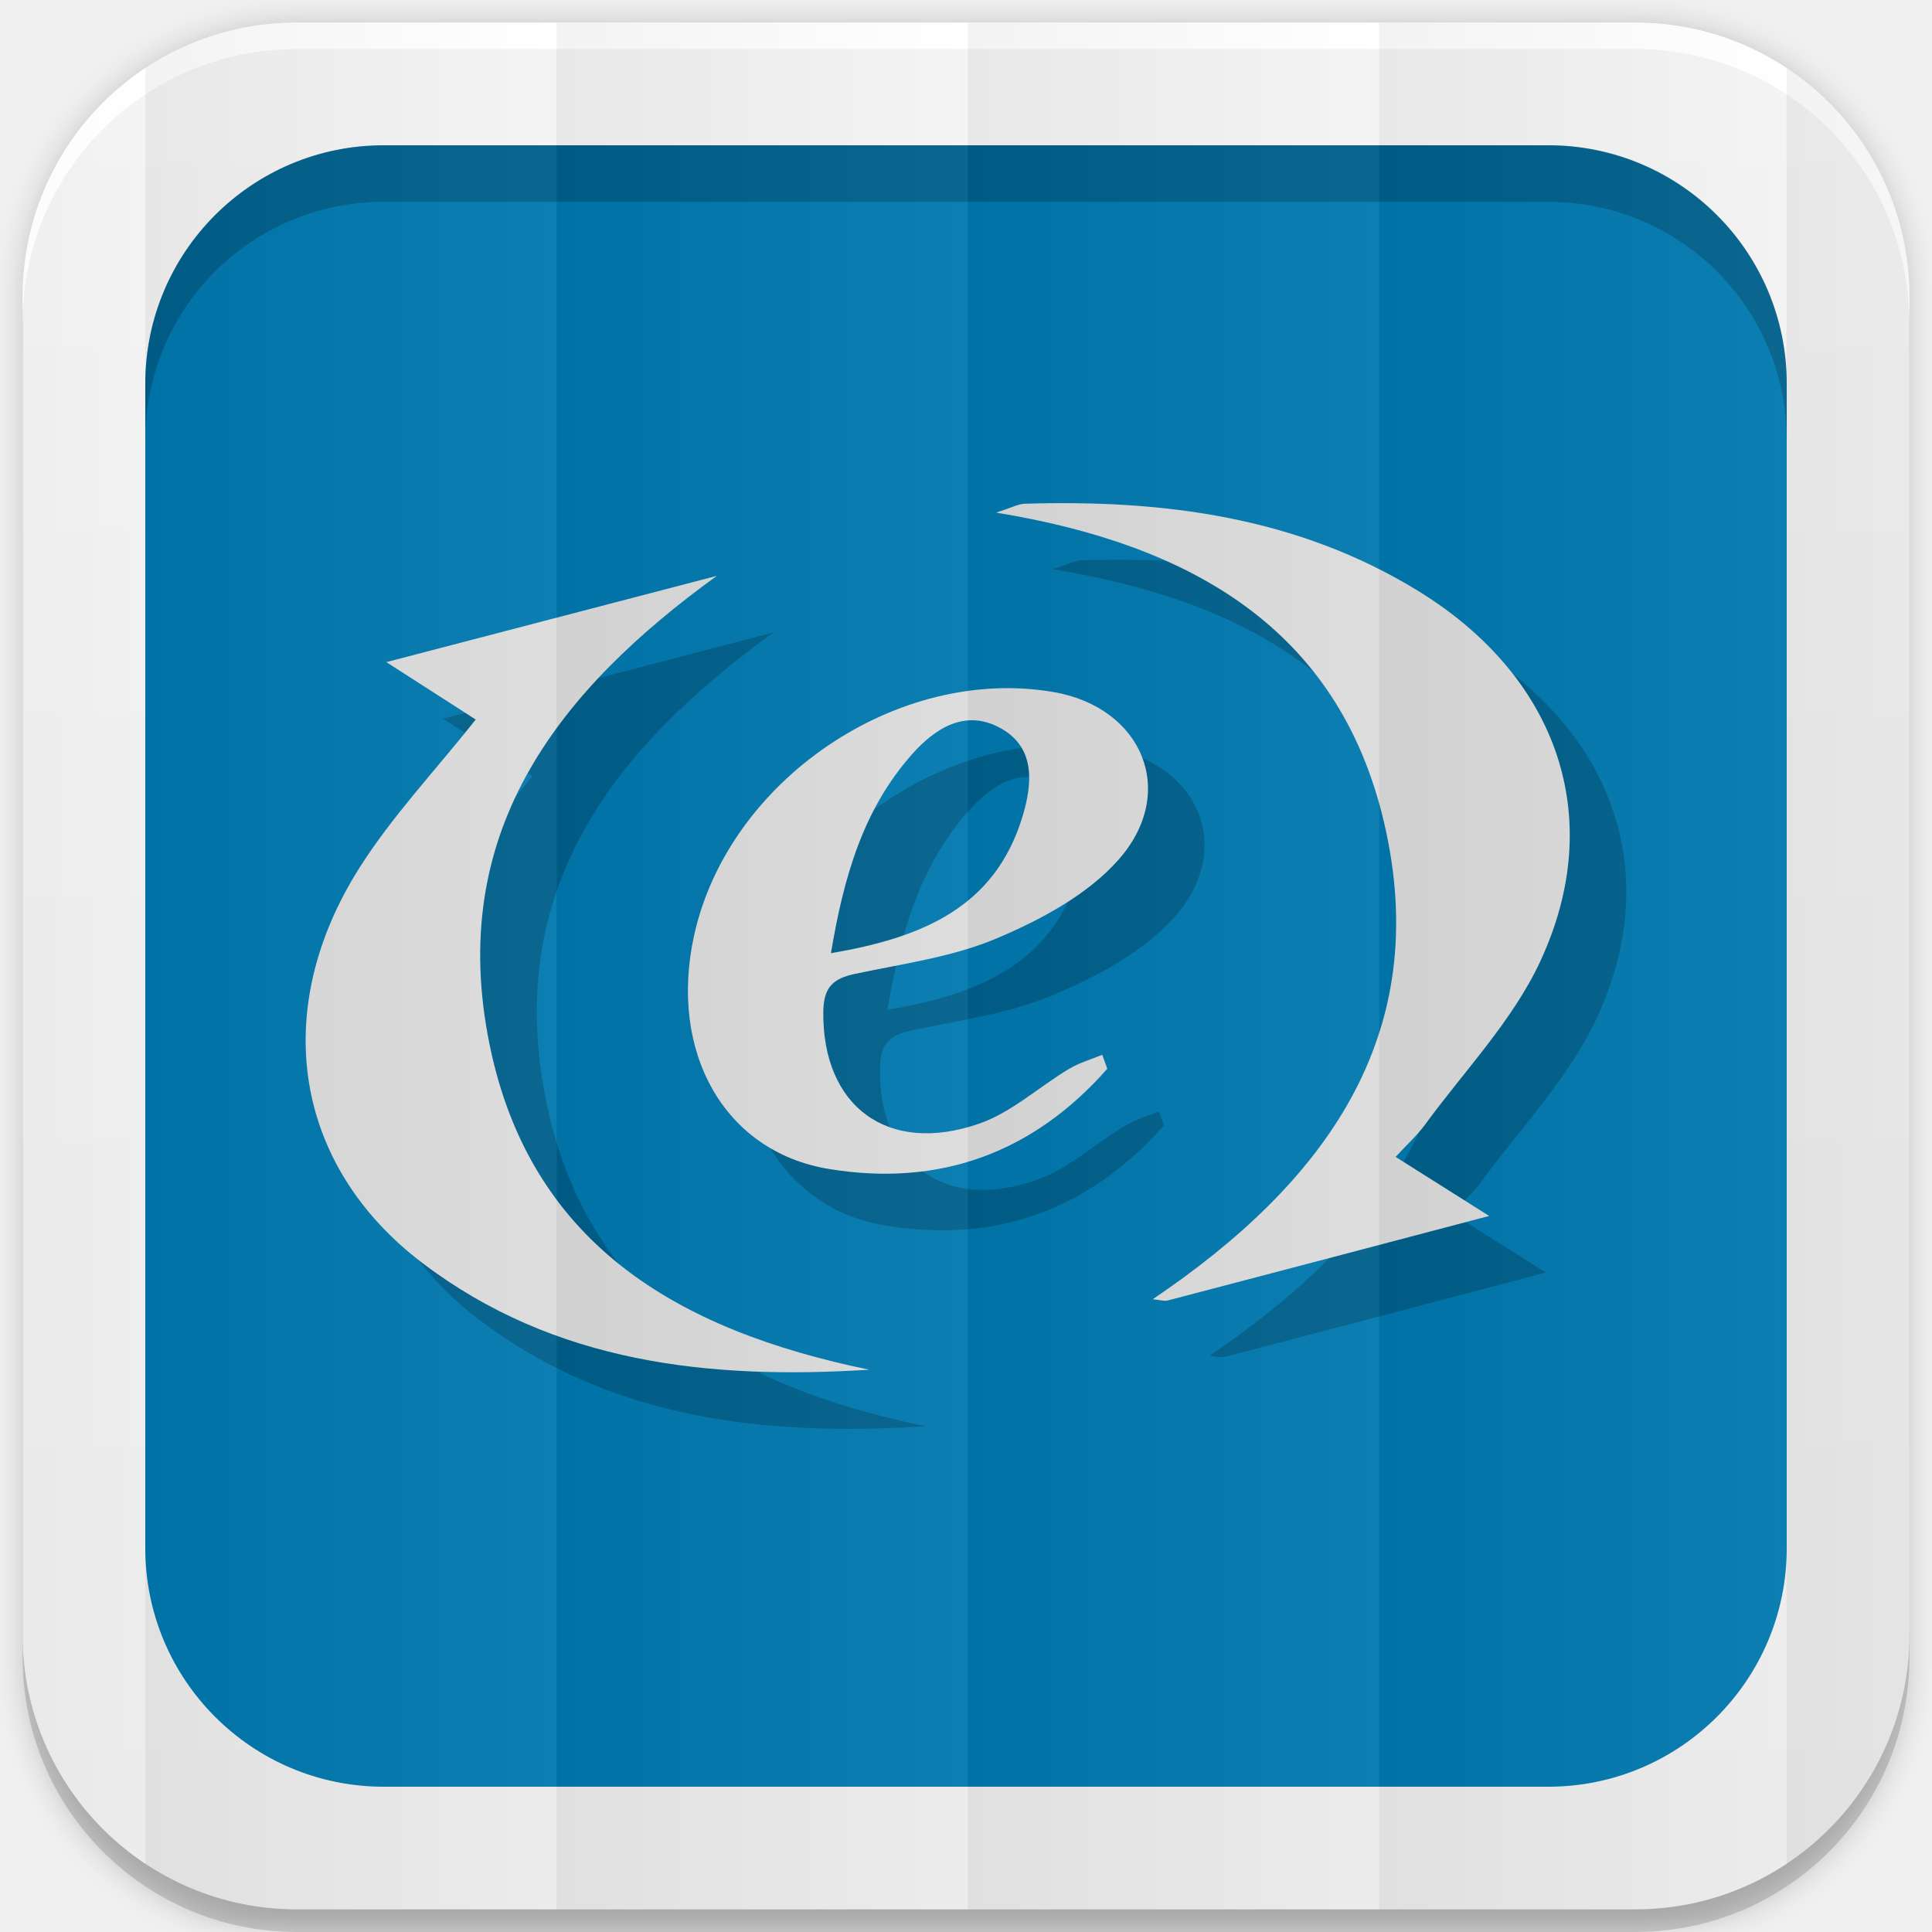
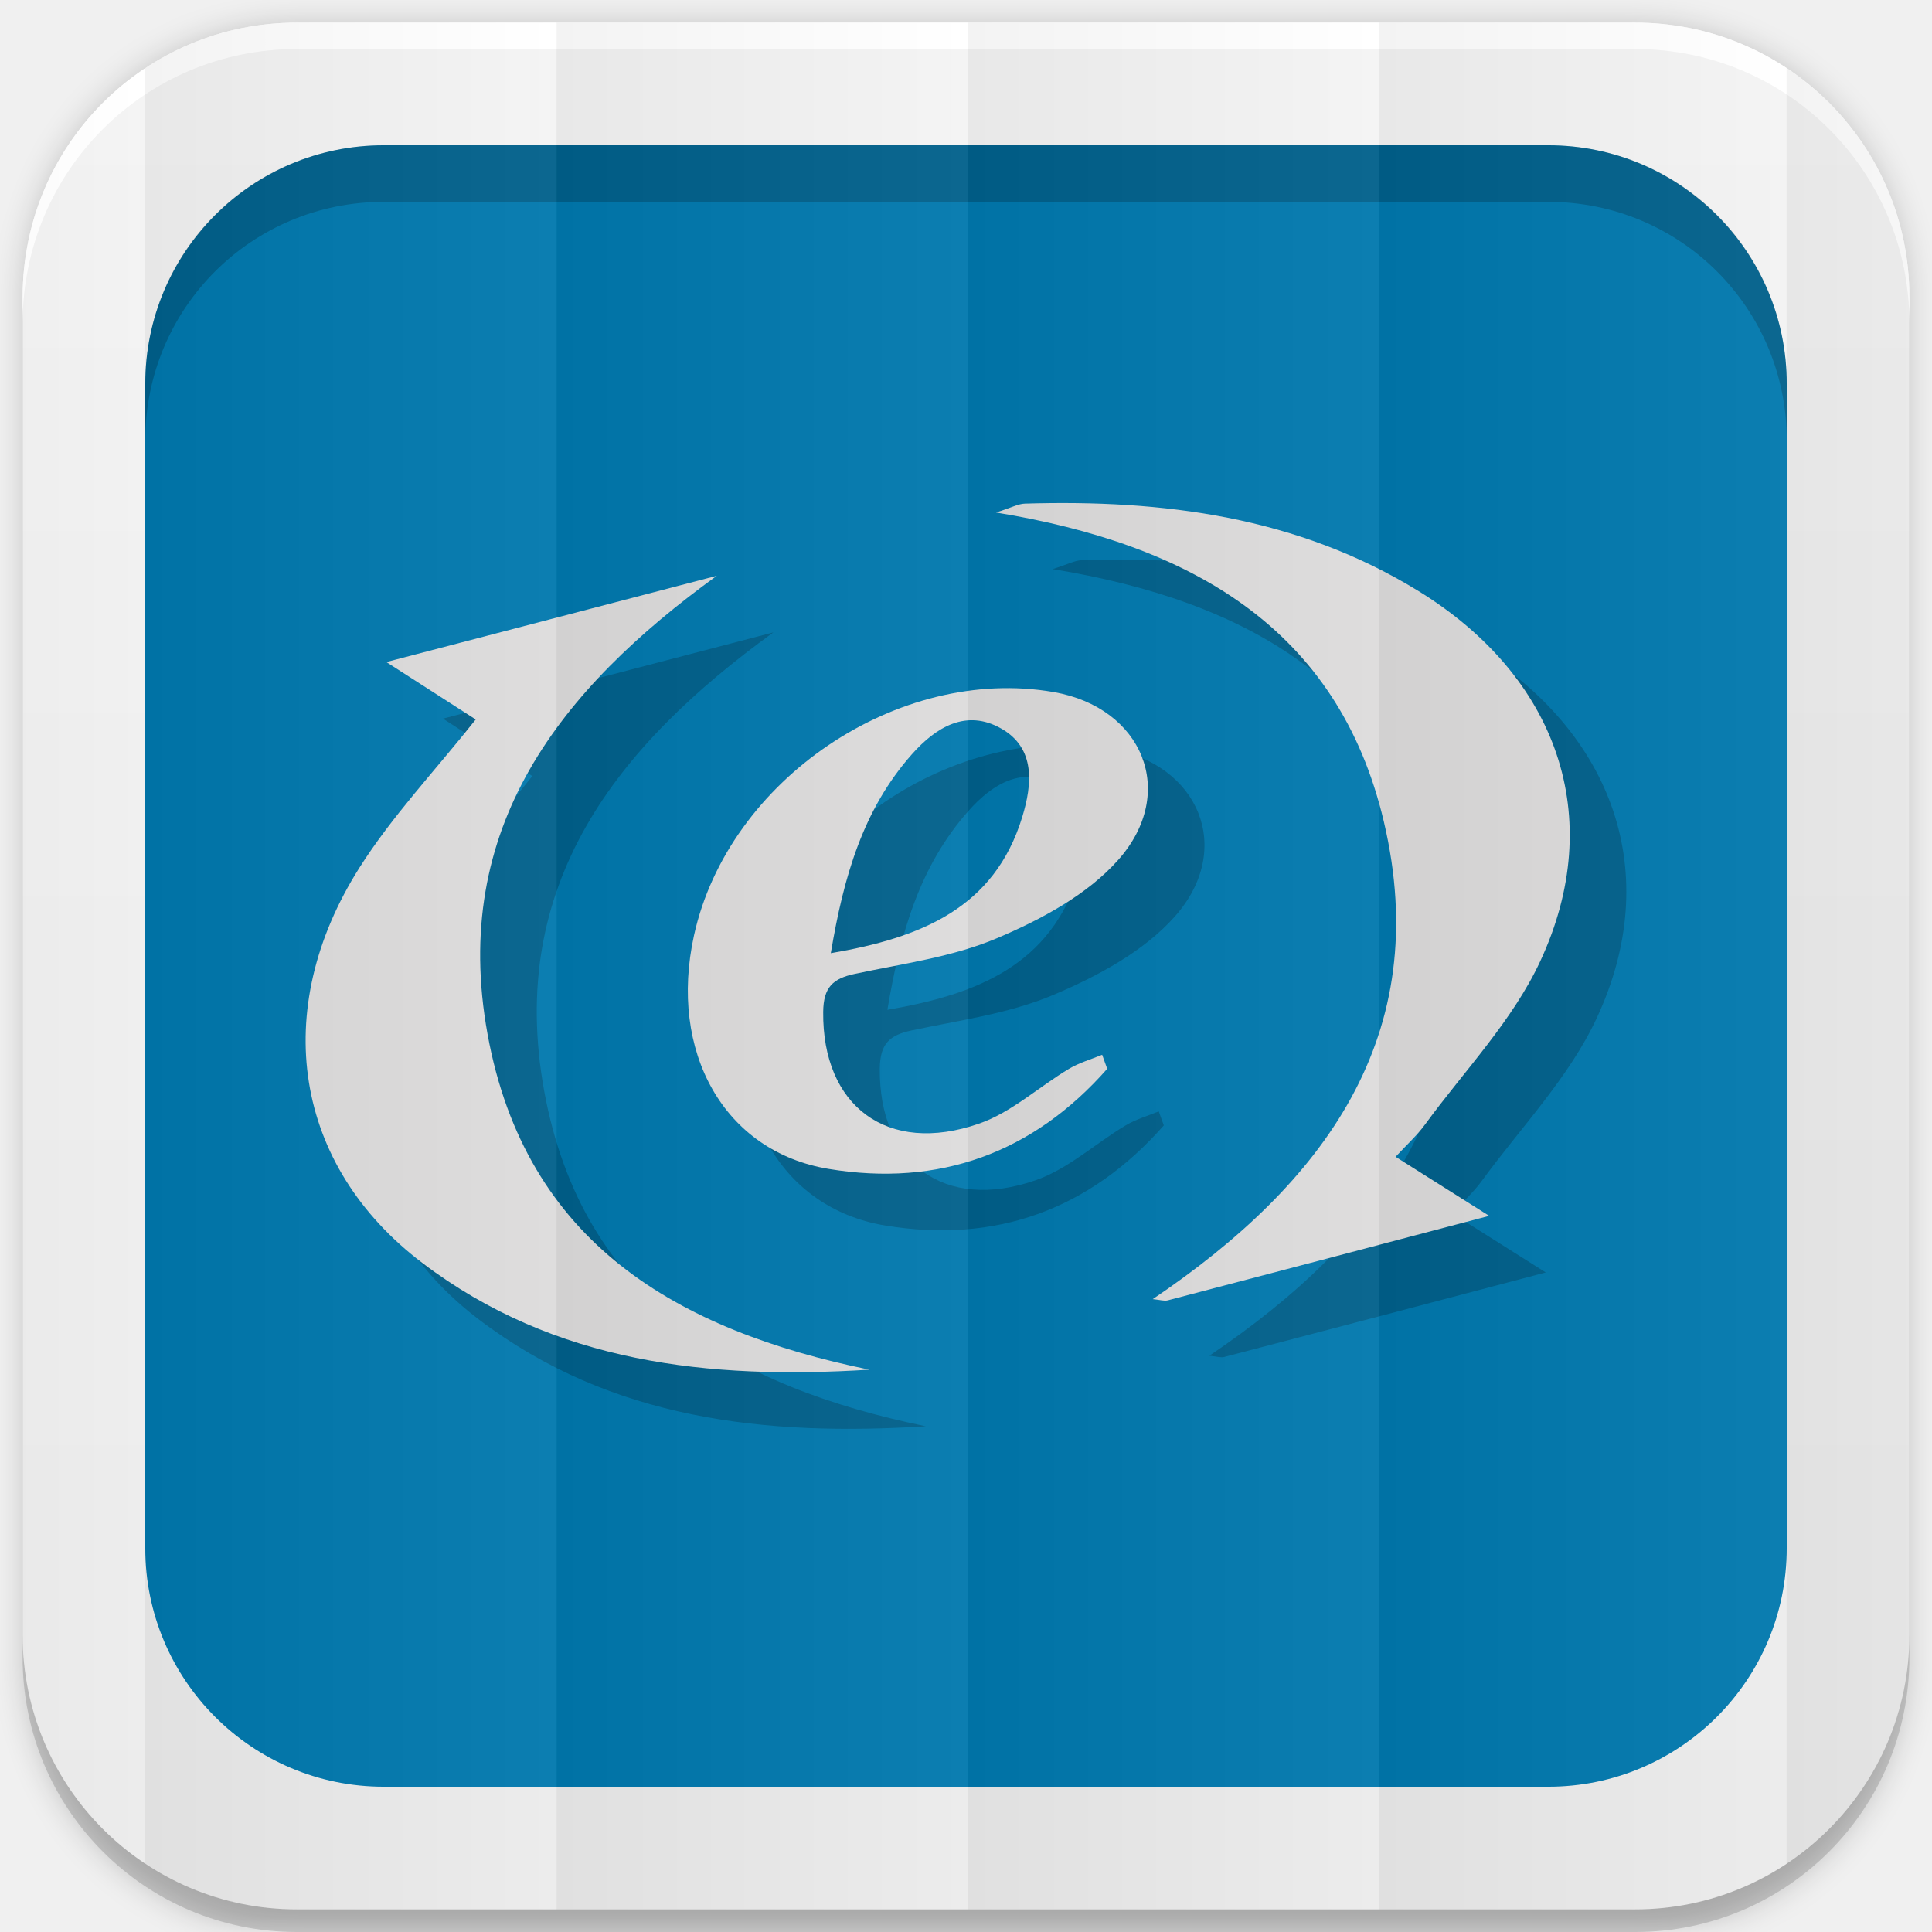
- <svg xmlns="http://www.w3.org/2000/svg" xmlns:xlink="http://www.w3.org/1999/xlink" viewBox="0 0 512 512" id="svg2" version="1.1" width="100%" height="100%">
-   <defs id="defs8">
-     <linearGradient id="linearGradient4379">
-       <stop style="stop-color:#f3f3f3;stop-opacity:1;" offset="0" id="stop4381" />
-       <stop id="stop4387" offset="0.5" style="stop-color:#eeeeee;stop-opacity:1;" />
-       <stop style="stop-color:#ebebeb;stop-opacity:1;" offset="1" id="stop4383" />
+ <svg xmlns="http://www.w3.org/2000/svg" xmlns:xlink="http://www.w3.org/1999/xlink" viewBox="0 0 512 512">
+   <defs>
+     <filter id="7">
+       <feGaussianBlur stdDeviation="3.772" />
+     </filter>
+     <linearGradient id="8" y1="19.564" x2="0" y2="504.02" gradientUnits="userSpaceOnUse">
+       <stop stop-color="#f3f3f3" />
+       <stop offset=".5" stop-color="#eee" />
+       <stop offset="1" stop-color="#ebebeb" />
    </linearGradient>
-     <linearGradient id="linearGradient4996">
-       <stop style="stop-color:#000000;stop-opacity:1;" offset="0" id="stop4998" />
-       <stop style="stop-color:#ffffff;stop-opacity:1;" offset="1" id="stop5000" />
+     <linearGradient xlink:href="#0" id="5" gradientUnits="userSpaceOnUse" gradientTransform="matrix(1.02835 0 0 1.46193 209.19-118.25)" x1="257" x2="362" />
+     <linearGradient xlink:href="#0" id="6" gradientUnits="userSpaceOnUse" gradientTransform="matrix(1.0381 0 0 1.46193-337.29-118.25)" x1="257" x2="362" />
+     <linearGradient xlink:href="#0" id="4" gradientUnits="userSpaceOnUse" gradientTransform="matrix(1.02835 0 0 1.46193 101.22-118.25)" x1="257" x2="362" />
+     <linearGradient xlink:href="#0" id="3" gradientUnits="userSpaceOnUse" gradientTransform="matrix(1.0381 0 0 1.46193-10.289-118.25)" x1="257" x2="362" />
+     <linearGradient id="0">
+       <stop />
+       <stop offset="1" stop-color="#fff" />
    </linearGradient>
-     <linearGradient xlink:href="#linearGradient4996" id="linearGradient3108" gradientUnits="userSpaceOnUse" gradientTransform="matrix(1.038095,0,0,1.461925,-228.2894,-118.2529)" x1="257" y1="256" x2="362" y2="256" />
-     <linearGradient xlink:href="#linearGradient4996" id="linearGradient3137" gradientUnits="userSpaceOnUse" gradientTransform="matrix(1.038095,0,0,1.461925,-119.2894,-118.2529)" x1="257" y1="256" x2="362" y2="256" />
-     <linearGradient xlink:href="#linearGradient4996" id="linearGradient3141" gradientUnits="userSpaceOnUse" gradientTransform="matrix(1.038095,0,0,1.461925,-10.28943,-118.2529)" x1="257" y1="256" x2="362" y2="256" />
-     <linearGradient xlink:href="#linearGradient4996" id="linearGradient3145" gradientUnits="userSpaceOnUse" gradientTransform="matrix(1.028347,0,0,1.461925,101.2159,-118.2529)" x1="257" y1="256" x2="362" y2="256" />
-     <linearGradient xlink:href="#linearGradient4996" id="linearGradient3149" gradientUnits="userSpaceOnUse" gradientTransform="matrix(1.028347,0,0,1.461925,209.1923,-118.2529)" x1="257" y1="256" x2="362" y2="256" />
-     <linearGradient xlink:href="#linearGradient4996" id="linearGradient3153" gradientUnits="userSpaceOnUse" gradientTransform="matrix(1.038095,0,0,1.461925,-337.2894,-118.2529)" x1="257" y1="256" x2="362" y2="256" />
-     <filter id="filter4375">
-       <feGaussianBlur stdDeviation="3.772" id="feGaussianBlur4377" />
-     </filter>
-     <linearGradient xlink:href="#linearGradient4379" id="linearGradient4385" x1="243.401" y1="19.564" x2="243.401" y2="504.017" gradientUnits="userSpaceOnUse" />
-     <linearGradient y2="256" x2="362" y1="256" x1="257" gradientTransform="matrix(1.038095,0,0,1.461925,-337.2894,-118.2529)" gradientUnits="userSpaceOnUse" id="linearGradient3153-9" xlink:href="#linearGradient4996-6" />
-     <linearGradient y2="256" x2="362" y1="256" x1="257" gradientTransform="matrix(1.028347,0,0,1.461925,209.1923,-118.2529)" gradientUnits="userSpaceOnUse" id="linearGradient3149-2" xlink:href="#linearGradient4996-6" />
-     <linearGradient y2="256" x2="362" y1="256" x1="257" gradientTransform="matrix(1.028347,0,0,1.461925,101.2159,-118.2529)" gradientUnits="userSpaceOnUse" id="linearGradient3145-4" xlink:href="#linearGradient4996-6" />
-     <linearGradient y2="256" x2="362" y1="256" x1="257" gradientTransform="matrix(1.038095,0,0,1.461925,-10.28943,-118.2529)" gradientUnits="userSpaceOnUse" id="linearGradient3141-4" xlink:href="#linearGradient4996-6" />
-     <linearGradient y2="256" x2="362" y1="256" x1="257" gradientTransform="matrix(1.038095,0,0,1.461925,-119.2894,-118.2529)" gradientUnits="userSpaceOnUse" id="linearGradient3137-6" xlink:href="#linearGradient4996-6" />
-     <linearGradient y2="256" x2="362" y1="256" x1="257" gradientTransform="matrix(1.038095,0,0,1.461925,-228.2894,-118.2529)" gradientUnits="userSpaceOnUse" id="linearGradient3108-8" xlink:href="#linearGradient4996-6" />
-     <linearGradient id="linearGradient4996-6">
-       <stop id="stop4998-5" offset="0" style="stop-color:#000000;stop-opacity:1;" />
-       <stop id="stop5000-1" offset="1" style="stop-color:#ffffff;stop-opacity:1;" />
-     </linearGradient>
-     <linearGradient xlink:href="#linearGradient4996-6" id="linearGradient3107" gradientUnits="userSpaceOnUse" gradientTransform="matrix(1.038095,0,0,1.461925,-228.2894,-118.2529)" x1="257" y1="256" x2="362" y2="256" />
-     <linearGradient xlink:href="#linearGradient4996-6" id="linearGradient3109" gradientUnits="userSpaceOnUse" gradientTransform="matrix(1.038095,0,0,1.461925,-119.2894,-118.2529)" x1="257" y1="256" x2="362" y2="256" />
-     <linearGradient xlink:href="#linearGradient4996-6" id="linearGradient3111" gradientUnits="userSpaceOnUse" gradientTransform="matrix(1.038095,0,0,1.461925,-10.28943,-118.2529)" x1="257" y1="256" x2="362" y2="256" />
-     <linearGradient xlink:href="#linearGradient4996-6" id="linearGradient3113" gradientUnits="userSpaceOnUse" gradientTransform="matrix(1.028347,0,0,1.461925,101.2159,-118.2529)" x1="257" y1="256" x2="362" y2="256" />
-     <linearGradient xlink:href="#linearGradient4996-6" id="linearGradient3115" gradientUnits="userSpaceOnUse" gradientTransform="matrix(1.038095,0,0,1.461925,-337.2894,-118.2529)" x1="257" y1="256" x2="362" y2="256" />
-     <linearGradient xlink:href="#linearGradient4996-6" id="linearGradient3117" gradientUnits="userSpaceOnUse" gradientTransform="matrix(1.028347,0,0,1.461925,209.1923,-118.2529)" x1="257" y1="256" x2="362" y2="256" />
+     <linearGradient xlink:href="#0" id="2" gradientUnits="userSpaceOnUse" gradientTransform="matrix(1.0381 0 0 1.46193-119.29-118.25)" x1="257" x2="362" />
+     <linearGradient xlink:href="#0" id="1" gradientUnits="userSpaceOnUse" gradientTransform="matrix(1.0381 0 0 1.46193-228.29-118.25)" x1="257" x2="362" />
  </defs>
-   <path style="opacity:1;fill:#000000;fill-opacity:0.176;stroke:none;filter:url(#filter4375)" d="M 78.656 6 C 77.727 6 76.795 6.028 75.875 6.062 C 75.802 6.065 75.729 6.06 75.656 6.062 C 74.989 6.089 74.319 6.143 73.656 6.188 C 73.28 6.213 72.906 6.25 72.531 6.281 C 71.886 6.335 71.234 6.368 70.594 6.438 C 69.629 6.543 68.672 6.67 67.719 6.812 C 67.666 6.82 67.615 6.836 67.562 6.844 C 66.481 7.008 65.409 7.195 64.344 7.406 C 63.885 7.497 63.424 7.588 62.969 7.688 C 62.579 7.773 62.2 7.877 61.812 7.969 C 61.165 8.121 60.515 8.268 59.875 8.438 C 58.977 8.676 58.071 8.916 57.188 9.188 C 56.976 9.252 56.773 9.34 56.562 9.406 C 55.572 9.72 54.596 10.052 53.625 10.406 C 52.808 10.704 51.99 11.018 51.188 11.344 C 50.898 11.461 50.6 11.566 50.312 11.688 C 50.176 11.745 50.042 11.817 49.906 11.875 C 49.825 11.91 49.738 11.933 49.656 11.969 C 48.939 12.28 48.236 12.604 47.531 12.938 C 47.384 13.007 47.24 13.086 47.094 13.156 C 46.146 13.612 45.205 14.099 44.281 14.594 C 44.01 14.739 43.737 14.883 43.469 15.031 C 43.055 15.26 42.659 15.514 42.25 15.75 C 41.73 16.05 41.199 16.344 40.688 16.656 C 39.949 17.108 39.221 17.554 38.5 18.031 C 38.469 18.052 38.438 18.073 38.406 18.094 C 37.951 18.396 37.511 18.719 37.062 19.031 C 36.939 19.117 36.81 19.195 36.688 19.281 C 36.164 19.651 35.638 20.023 35.125 20.406 C 33.29 21.777 31.507 23.246 29.812 24.781 C 29.796 24.797 29.767 24.797 29.75 24.812 C 29.224 25.29 28.73 25.789 28.219 26.281 C 27.695 26.786 27.165 27.292 26.656 27.812 C 26.145 28.336 25.652 28.868 25.156 29.406 C 24.216 30.428 23.319 31.456 22.438 32.531 C 21.807 33.301 21.193 34.111 20.594 34.906 C 20.482 35.054 20.36 35.195 20.25 35.344 C 19.724 36.054 19.219 36.77 18.719 37.5 C 18.609 37.66 18.483 37.808 18.375 37.969 C 18.362 37.988 18.357 38.012 18.344 38.031 C 18.26 38.156 18.177 38.281 18.094 38.406 C 17.623 39.115 17.165 39.837 16.719 40.562 C 16.647 40.679 16.571 40.79 16.5 40.906 C 15.925 41.854 15.376 42.805 14.844 43.781 C 14.692 44.059 14.554 44.345 14.406 44.625 C 14.226 44.966 14.05 45.312 13.875 45.656 C 13.632 46.135 13.389 46.609 13.156 47.094 C 12.731 47.979 12.328 48.876 11.938 49.781 C 11.698 50.338 11.476 50.905 11.25 51.469 C 11.212 51.564 11.163 51.654 11.125 51.75 C 10.879 52.371 10.636 52.995 10.406 53.625 C 10.075 54.534 9.765 55.45 9.469 56.375 C 9.358 56.72 9.23 57.059 9.125 57.406 C 8.824 58.397 8.54 59.398 8.281 60.406 C 8.273 60.438 8.258 60.468 8.25 60.5 C 7.983 61.546 7.753 62.592 7.531 63.656 C 7.497 63.822 7.471 63.99 7.438 64.156 C 7.012 66.274 6.676 68.413 6.438 70.594 C 6.402 70.916 6.375 71.239 6.344 71.562 C 6.254 72.501 6.179 73.458 6.125 74.406 C 6.108 74.697 6.107 74.99 6.094 75.281 C 6.043 76.4 6 77.525 6 78.656 L 6 433.344 L 6 439.344 C 6 479.589 38.411 512 78.656 512 L 433.344 512 C 473.589 512 506 479.589 506 439.344 L 506 84.656 L 506 78.656 C 506 77.397 505.969 76.149 505.906 74.906 C 505.89 74.583 505.864 74.26 505.844 73.938 C 505.785 73.02 505.717 72.095 505.625 71.188 C 505.605 70.988 505.584 70.793 505.562 70.594 C 505.317 68.349 504.975 66.146 504.531 63.969 C 504.51 63.865 504.49 63.76 504.469 63.656 C 504.242 62.569 503.993 61.506 503.719 60.438 C 503.708 60.396 503.698 60.354 503.688 60.312 C 503.498 59.58 503.274 58.848 503.062 58.125 C 502.851 57.401 502.639 56.683 502.406 55.969 C 502.148 55.18 501.878 54.402 501.594 53.625 C 501.364 52.995 501.121 52.371 500.875 51.75 C 500.837 51.654 500.788 51.564 500.75 51.469 C 500.511 50.875 500.285 50.274 500.031 49.688 C 499.654 48.816 499.254 47.946 498.844 47.094 C 498.611 46.609 498.368 46.135 498.125 45.656 C 497.838 45.092 497.551 44.524 497.25 43.969 C 497.199 43.875 497.145 43.781 497.094 43.688 C 496.581 42.752 496.052 41.816 495.5 40.906 C 495.288 40.556 495.062 40.221 494.844 39.875 C 494.439 39.233 494.049 38.597 493.625 37.969 C 492.816 36.77 491.94 35.615 491.062 34.469 C 490.801 34.127 490.549 33.774 490.281 33.438 C 490.093 33.2 489.91 32.954 489.719 32.719 C 489.626 32.605 489.531 32.488 489.438 32.375 C 486.728 29.089 483.742 26.074 480.5 23.312 C 480.207 23.063 479.922 22.807 479.625 22.562 C 479.357 22.342 479.084 22.123 478.812 21.906 C 478.177 21.397 477.528 20.894 476.875 20.406 C 473.705 18.038 470.325 15.925 466.781 14.094 C 466.164 13.775 465.533 13.458 464.906 13.156 C 464.751 13.082 464.593 13.011 464.438 12.938 C 463.653 12.567 462.863 12.218 462.062 11.875 C 461.575 11.666 461.087 11.449 460.594 11.25 C 459.859 10.954 459.122 10.679 458.375 10.406 C 457.983 10.263 457.582 10.136 457.188 10 C 456.469 9.752 455.729 9.476 455 9.25 C 454.886 9.215 454.77 9.191 454.656 9.156 C 454.168 9.007 453.68 8.889 453.188 8.75 C 452.83 8.65 452.484 8.533 452.125 8.438 C 452.106 8.432 452.082 8.443 452.062 8.438 C 451.226 8.217 450.38 8.004 449.531 7.812 C 449.5 7.805 449.469 7.788 449.438 7.781 C 448.786 7.635 448.127 7.504 447.469 7.375 C 446.466 7.178 445.455 6.999 444.438 6.844 C 444.375 6.834 444.313 6.822 444.25 6.812 C 443.298 6.67 442.37 6.543 441.406 6.438 C 440.57 6.346 439.719 6.282 438.875 6.219 C 438.699 6.206 438.52 6.199 438.344 6.188 C 437.609 6.138 436.866 6.09 436.125 6.062 C 435.205 6.028 434.272 6 433.344 6 L 147.5 6 L 78.656 6 z " id="path3492" />
-   <rect style="opacity:0.15;fill:#000000;fill-opacity:1;stroke:none" id="rect5028" width="500" height="500" x="6" y="12" rx="72.644" ry="72.644" />
-   <rect ry="72.644" rx="72.644" y="6" x="6" height="500" width="500" id="rect4979" style="fill:url(#linearGradient4385);fill-opacity:1;stroke:none" />
-   <rect style="fill:#0078ad;fill-opacity:1;stroke:none" id="rect4981" width="435" height="435" x="38.5" y="38.5" rx="63.2" ry="63.2" />
-   <path style="fill:#000000;fill-opacity:1;stroke:none;opacity:0.2" d="M 101.688 38.5 C 66.675 38.5 38.5 66.675 38.5 101.688 L 38.5 116.688 C 38.5 81.675 66.675 53.5 101.688 53.5 L 410.312 53.5 C 445.325 53.5 473.5 81.675 473.5 116.688 L 473.5 101.688 C 473.5 66.675 445.325 38.5 410.312 38.5 L 101.688 38.5 z " id="rect3187" />
-   <path style="fill:#ffffff;fill-opacity:1;stroke:none" d="M 78.656 6 C 38.411 6 6 38.411 6 78.656 L 6 85.656 C 6 45.411 38.411 13 78.656 13 L 433.344 13 C 473.589 13 506 45.411 506 85.656 L 506 78.656 C 506 38.411 473.589 6 433.344 6 L 78.656 6 z " id="rect4349" />
-   <g id="g3084" transform="translate(299.9739,166.7627)">
-     <g id="g3074" transform="matrix(5.234533,0,0,5.234533,-203.9773,-70.76682)" style="opacity:0.2;fill:#000000;fill-opacity:1">
-       <g id="g3076" style="fill:#000000;fill-opacity:1">
-         <path id="path3078" d="M 28.535,53.871 C 20.434,54.378 12.624,53.557 5.921,48.476 -0.589,43.542 -1.846,35.679 2.726,28.459 4.378,25.851 6.538,23.569 8.612,20.956 7.341,20.14 5.877,19.199 4.087,18.048 c 5.8,-1.513 11.266,-2.94 16.729,-4.367 -7.926,5.743 -13.51,12.75 -11.604,23.208 1.93,10.594 9.638,14.991 19.323,16.982 z" clip-rule="evenodd" style="fill:#000000;fill-opacity:1;fill-rule:evenodd" />
-         <path id="path3080" d="m 42.886,50.303 c 8.658,-5.844 14.26,-13.327 11.701,-24.179 -2.312,-9.799 -9.81,-14.042 -19.633,-15.646 0.792,-0.25 1.122,-0.439 1.459,-0.449 6.999,-0.212 13.781,0.654 19.899,4.407 7.067,4.335 9.586,11.481 6.191,18.767 -1.4,3.009 -3.836,5.531 -5.828,8.257 -0.396,0.544 -0.908,1.005 -1.493,1.637 1.525,0.962 3.006,1.897 4.738,2.99 -5.651,1.489 -10.962,2.891 -16.275,4.279 -0.176,0.046 -0.383,-0.027 -0.759,-0.063 z" clip-rule="evenodd" style="fill:#000000;fill-opacity:1;fill-rule:evenodd" />
-         <path id="path3082" d="M 40.586,38.635 C 36.819,42.914 32.065,44.628 26.49,43.708 21.186,42.834 18.366,37.777 19.67,31.872 21.408,24.007 29.999,18.2 37.875,19.565 c 4.494,0.78 6.31,5.075 3.267,8.501 -1.568,1.766 -3.913,3.018 -6.134,3.96 -2.251,0.956 -4.773,1.288 -7.196,1.805 -1.112,0.237 -1.591,0.674 -1.604,1.927 -0.05,4.76 3.244,7.271 7.894,5.655 1.638,-0.569 3.022,-1.859 4.55,-2.774 0.517,-0.31 1.117,-0.479 1.679,-0.711 0.084,0.236 0.169,0.47 0.255,0.707 z m -13.992,-5.85 c 4.57,-0.782 8.284,-2.279 9.694,-6.905 0.499,-1.633 0.682,-3.47 -1.059,-4.463 -1.769,-1.008 -3.307,-0.085 -4.536,1.304 -2.463,2.783 -3.449,6.181 -4.099,10.064 z" clip-rule="evenodd" style="fill:#000000;fill-opacity:1;fill-rule:evenodd" />
-       </g>
+   <path d="m78.66 6c-.929 0-1.861.028-2.781.063-.073.003-.146-.003-.219 0-.668.027-1.337.08-2 .125-.376.025-.751.063-1.125.094-.645.053-1.297.086-1.938.156-.965.106-1.922.232-2.875.375-.052.008-.104.023-.156.031-1.082.165-2.154.351-3.219.563-.459.091-.919.182-1.375.281-.39.085-.769.19-1.156.281-.647.152-1.297.299-1.938.469-.898.238-1.804.479-2.688.75-.211.065-.414.152-.625.219-.991.314-1.966.645-2.938 1-.817.298-1.635.611-2.438.938-.29.118-.587.222-.875.344-.136.057-.27.129-.406.188-.082.035-.169.058-.25.094-.717.311-1.42.636-2.125.969-.147.069-.291.148-.438.219-.947.455-1.889.943-2.813 1.438-.271.145-.544.289-.813.438-.414.228-.81.483-1.219.719-.52.3-1.051.594-1.563.906-.738.452-1.467.898-2.188 1.375-.031.021-.062.042-.094.063-.456.303-.895.625-1.344.938-.123.086-.252.163-.375.25-.524.37-1.049.742-1.563 1.125-1.835 1.371-3.618 2.84-5.313 4.375-.017.015-.046.016-.063.031-.526.477-1.02.977-1.531 1.469-.524.505-1.054 1.011-1.563 1.531-.512.523-1 1.055-1.5 1.594-.941 1.022-1.837 2.05-2.719 3.125-.631.769-1.244 1.58-1.844 2.375-.111.148-.233.289-.344.438-.526.71-1.031 1.427-1.531 2.156-.11.16-.235.308-.344.469-.013.019-.018.043-.031.063-.084.125-.167.249-.25.375-.47.708-.929 1.431-1.375 2.156-.071.116-.148.227-.219.344-.575.948-1.124 1.899-1.656 2.875-.152.278-.289.564-.438.844-.18.341-.356.687-.531 1.031-.243.479-.486.952-.719 1.438-.426.885-.828 1.783-1.219 2.688-.24.556-.461 1.124-.688 1.688-.038.095-.087.186-.125.281-.246.621-.489 1.245-.719 1.875-.332.909-.641 1.825-.938 2.75-.11.345-.238.684-.344 1.031-.301.99-.585 1.992-.844 3-.008.032-.023.062-.031.094-.267 1.046-.497 2.092-.719 3.156-.034.166-.06.334-.094.5-.426 2.117-.762 4.257-1 6.438-.035.323-.063.645-.094.969-.09.938-.165 1.895-.219 2.844-.017.29-.018.584-.031.875-.051 1.119-.094 2.243-.094 3.375v354.69 6c0 40.24 32.411 72.66 72.66 72.66h354.69c40.24 0 72.66-32.411 72.66-72.66v-354.69-6c0-1.259-.031-2.507-.094-3.75-.016-.323-.042-.647-.063-.969-.058-.917-.127-1.843-.219-2.75-.02-.2-.041-.394-.063-.594-.246-2.245-.587-4.447-1.031-6.625-.021-.104-.041-.209-.063-.313-.227-1.087-.476-2.15-.75-3.219-.011-.042-.02-.083-.031-.125-.19-.732-.413-1.464-.625-2.188-.212-.724-.423-1.442-.656-2.156-.258-.789-.529-1.567-.813-2.344-.23-.63-.472-1.254-.719-1.875-.038-.096-.087-.186-.125-.281-.239-.594-.465-1.195-.719-1.781-.378-.871-.777-1.741-1.188-2.594-.233-.485-.475-.958-.719-1.438-.287-.564-.574-1.132-.875-1.688-.051-.094-.105-.188-.156-.281-.513-.936-1.041-1.871-1.594-2.781-.212-.35-.438-.685-.656-1.031-.405-.642-.795-1.278-1.219-1.906-.809-1.199-1.685-2.354-2.563-3.5-.262-.341-.514-.695-.781-1.031-.189-.238-.371-.483-.563-.719-.093-.114-.188-.231-.281-.344-2.71-3.286-5.696-6.301-8.938-9.06-.293-.249-.578-.505-.875-.75-.268-.221-.541-.439-.813-.656-.636-.509-1.284-1.012-1.938-1.5-3.17-2.368-6.55-4.481-10.09-6.313-.617-.319-1.248-.636-1.875-.938-.155-.074-.313-.145-.469-.219-.785-.371-1.575-.719-2.375-1.063-.488-.209-.975-.426-1.469-.625-.735-.296-1.472-.571-2.219-.844-.392-.143-.793-.27-1.188-.406-.718-.248-1.459-.524-2.188-.75-.114-.035-.23-.059-.344-.094-.488-.149-.977-.267-1.469-.406-.357-.1-.703-.217-1.063-.313-.019-.005-.043.005-.063 0-.837-.221-1.683-.433-2.531-.625-.032-.007-.062-.024-.094-.031-.651-.146-1.311-.278-1.969-.406-1-.197-2.01-.376-3.03-.531-.063-.01-.125-.022-.188-.031-.952-.143-1.88-.269-2.844-.375-.836-.091-1.687-.156-2.531-.219-.176-.013-.355-.019-.531-.031-.735-.049-1.478-.097-2.219-.125-.92-.034-1.853-.063-2.781-.063h-285.84-68.844" filter="url(#7)" fill-opacity=".176" />
+   <rect width="500" height="500" x="6" y="12" rx="72.64" opacity=".15" />
+   <rect rx="72.64" y="6" x="6" height="500" width="500" fill="url(#8)" />
+   <rect width="435" height="435" x="38.5" y="38.5" rx="63.2" fill="#0078ad" />
+   <path d="m101.69 38.5c-35.01 0-63.19 28.17-63.19 63.19v15c0-35.01 28.17-63.19 63.19-63.19h308.63c35.01 0 63.19 28.17 63.19 63.19v-15c0-35.01-28.17-63.19-63.19-63.19h-308.62" opacity=".2" />
+   <path d="m78.66 6c-40.24 0-72.66 32.411-72.66 72.66v7c0-40.24 32.411-72.66 72.66-72.66h354.69c40.24 0 72.66 32.411 72.66 72.66v-7c0-40.24-32.411-72.66-72.66-72.66h-354.69" fill="#fff" />
+   <g transform="translate(299.97 166.76)">
+     <g transform="matrix(5.23453 0 0 5.23453-203.98-70.77)" opacity=".2">
+       <path d="m28.535 53.871c-8.101.507-15.911-.314-22.614-5.395-6.51-4.934-7.767-12.797-3.195-20.02 1.652-2.608 3.812-4.89 5.886-7.503-1.271-.816-2.735-1.757-4.525-2.908 5.8-1.513 11.266-2.94 16.729-4.367-7.926 5.743-13.51 12.75-11.604 23.21 1.93 10.594 9.638 14.991 19.323 16.982" fill-rule="evenodd" id="9" />
+       <path d="m42.886 50.3c8.658-5.844 14.26-13.327 11.701-24.18-2.312-9.799-9.81-14.04-19.633-15.646.792-.25 1.122-.439 1.459-.449 6.999-.212 13.781.654 19.899 4.407 7.07 4.335 9.586 11.481 6.191 18.767-1.4 3.01-3.836 5.531-5.828 8.257-.396.544-.908 1.01-1.493 1.637 1.525.962 3.01 1.897 4.738 2.99-5.651 1.489-10.962 2.891-16.275 4.279-.176.046-.383-.027-.759-.063" fill-rule="evenodd" id="A" />
+       <path d="m40.586 38.635c-3.767 4.279-8.521 5.993-14.1 5.073-5.304-.874-8.124-5.931-6.82-11.836 1.738-7.865 10.329-13.672 18.205-12.307 4.494.78 6.31 5.075 3.267 8.501-1.568 1.766-3.913 3.02-6.134 3.96-2.251.956-4.773 1.288-7.196 1.805-1.112.237-1.591.674-1.604 1.927-.05 4.76 3.244 7.271 7.894 5.655 1.638-.569 3.02-1.859 4.55-2.774.517-.31 1.117-.479 1.679-.711.084.236.169.47.255.707m-13.992-5.85c4.57-.782 8.284-2.279 9.694-6.905.499-1.633.682-3.47-1.059-4.463-1.769-1.01-3.307-.085-4.536 1.304-2.463 2.783-3.449 6.181-4.099 10.06" fill-rule="evenodd" id="B" />
    </g>
-     <g style="fill:#dcdbdb;fill-opacity:1" transform="matrix(5.234533,0,0,5.234533,-218.9773,-85.76682)" id="g3053">
-       <g style="fill:#dcdbdb;fill-opacity:1" id="g3055">
-         <path style="fill:#dcdbdb;fill-opacity:1;fill-rule:evenodd" clip-rule="evenodd" d="M 28.535,53.871 C 20.434,54.378 12.624,53.557 5.921,48.476 -0.589,43.542 -1.846,35.679 2.726,28.459 4.378,25.851 6.538,23.569 8.612,20.956 7.341,20.14 5.877,19.199 4.087,18.048 c 5.8,-1.513 11.266,-2.94 16.729,-4.367 -7.926,5.743 -13.51,12.75 -11.604,23.208 1.93,10.594 9.638,14.991 19.323,16.982 z" id="path3057" />
-         <path style="fill:#dcdbdb;fill-opacity:1;fill-rule:evenodd" clip-rule="evenodd" d="m 42.886,50.303 c 8.658,-5.844 14.26,-13.327 11.701,-24.179 -2.312,-9.799 -9.81,-14.042 -19.633,-15.646 0.792,-0.25 1.122,-0.439 1.459,-0.449 6.999,-0.212 13.781,0.654 19.899,4.407 7.067,4.335 9.586,11.481 6.191,18.767 -1.4,3.009 -3.836,5.531 -5.828,8.257 -0.396,0.544 -0.908,1.005 -1.493,1.637 1.525,0.962 3.006,1.897 4.738,2.99 -5.651,1.489 -10.962,2.891 -16.275,4.279 -0.176,0.046 -0.383,-0.027 -0.759,-0.063 z" id="path3059" />
-         <path style="fill:#dcdbdb;fill-opacity:1;fill-rule:evenodd" clip-rule="evenodd" d="M 40.586,38.635 C 36.819,42.914 32.065,44.628 26.49,43.708 21.186,42.834 18.366,37.777 19.67,31.872 21.408,24.007 29.999,18.2 37.875,19.565 c 4.494,0.78 6.31,5.075 3.267,8.501 -1.568,1.766 -3.913,3.018 -6.134,3.96 -2.251,0.956 -4.773,1.288 -7.196,1.805 -1.112,0.237 -1.591,0.674 -1.604,1.927 -0.05,4.76 3.244,7.271 7.894,5.655 1.638,-0.569 3.022,-1.859 4.55,-2.774 0.517,-0.31 1.117,-0.479 1.679,-0.711 0.084,0.236 0.169,0.47 0.255,0.707 z m -13.992,-5.85 c 4.57,-0.782 8.284,-2.279 9.694,-6.905 0.499,-1.633 0.682,-3.47 -1.059,-4.463 -1.769,-1.008 -3.307,-0.085 -4.536,1.304 -2.463,2.783 -3.449,6.181 -4.099,10.064 z" id="path3061" />
-       </g>
+     <g transform="matrix(5.23453 0 0 5.23453-218.98-85.77)" fill="#dcdbdb">
+       <use xlink:href="#9" />
+       <use xlink:href="#A" />
+       <use xlink:href="#B" />
    </g>
  </g>
-   <g id="g3167">
-     <path id="rect3068" d="M 78.656 6 C 63.793 6 49.986 10.43 38.5 18.031 L 38.5 493.969 C 49.986 501.57 63.793 506 78.656 506 L 147.5 506 L 147.5 6 L 78.656 6 z " style="opacity:0.05;fill:url(#linearGradient3108);fill-opacity:1;stroke:none" />
-     <path style="opacity:0.05;fill:url(#linearGradient3137);fill-opacity:1;stroke:none" d="m 147.5,6 0,500 109,0 0,-500 -109,0 z" id="path3135" />
-     <path id="path3139" d="m 256.5,6 0,500 109,0 0,-500 -109,0 z" style="opacity:0.05;fill:url(#linearGradient3141);fill-opacity:1;stroke:none" />
-     <path id="path3143" d="M 365.5 6 L 365.5 506 L 433.344 506 C 448.198 506 461.987 501.562 473.469 493.969 L 473.469 18.031 C 461.987 10.438 448.198 6 433.344 6 L 365.5 6 z " style="opacity:0.05;fill:url(#linearGradient3145);fill-opacity:1;stroke:none" />
-     <path id="path3151" d="M 38.5 18.031 C 18.886 31.012 6 53.275 6 78.656 L 6 433.344 C 6 458.725 18.886 480.988 38.5 493.969 L 38.5 18.031 z " style="opacity:0.05;fill:url(#linearGradient3153);fill-opacity:1;stroke:none" />
-     <path id="path3147" d="M 473.469 18.031 L 473.469 493.969 C 493.095 480.99 506 458.735 506 433.344 L 506 78.656 C 506 53.265 493.095 31.01 473.469 18.031 z " style="opacity:0.05;fill:url(#linearGradient3149);fill-opacity:1;stroke:none" />
-   </g>
+   <path d="m78.66 6c-14.863 0-28.67 4.43-40.16 12.03v475.94c11.486 7.602 25.293 12.03 40.16 12.03h68.844v-500h-68.844" opacity=".05" fill="url(#1)" />
+   <path d="m147.5 6v500h109v-500h-109" opacity=".05" fill="url(#2)" />
+   <path d="m256.5 6v500h109v-500h-109" opacity=".05" fill="url(#3)" />
+   <path d="m365.5 6v500h67.844c14.854 0 28.643-4.438 40.13-12.03v-475.94c-11.482-7.593-25.27-12.03-40.12-12.03h-67.844" opacity=".05" fill="url(#4)" />
+   <path d="m38.5 18.03c-19.614 12.981-32.5 35.24-32.5 60.63v354.69c0 25.381 12.886 47.644 32.5 60.63v-475.94" opacity=".05" fill="url(#6)" />
+   <path d="m473.47 18.03v475.94c19.627-12.979 32.531-35.23 32.531-60.62v-354.69c0-25.391-12.905-47.646-32.531-60.62" opacity=".05" fill="url(#5)" />
</svg>
